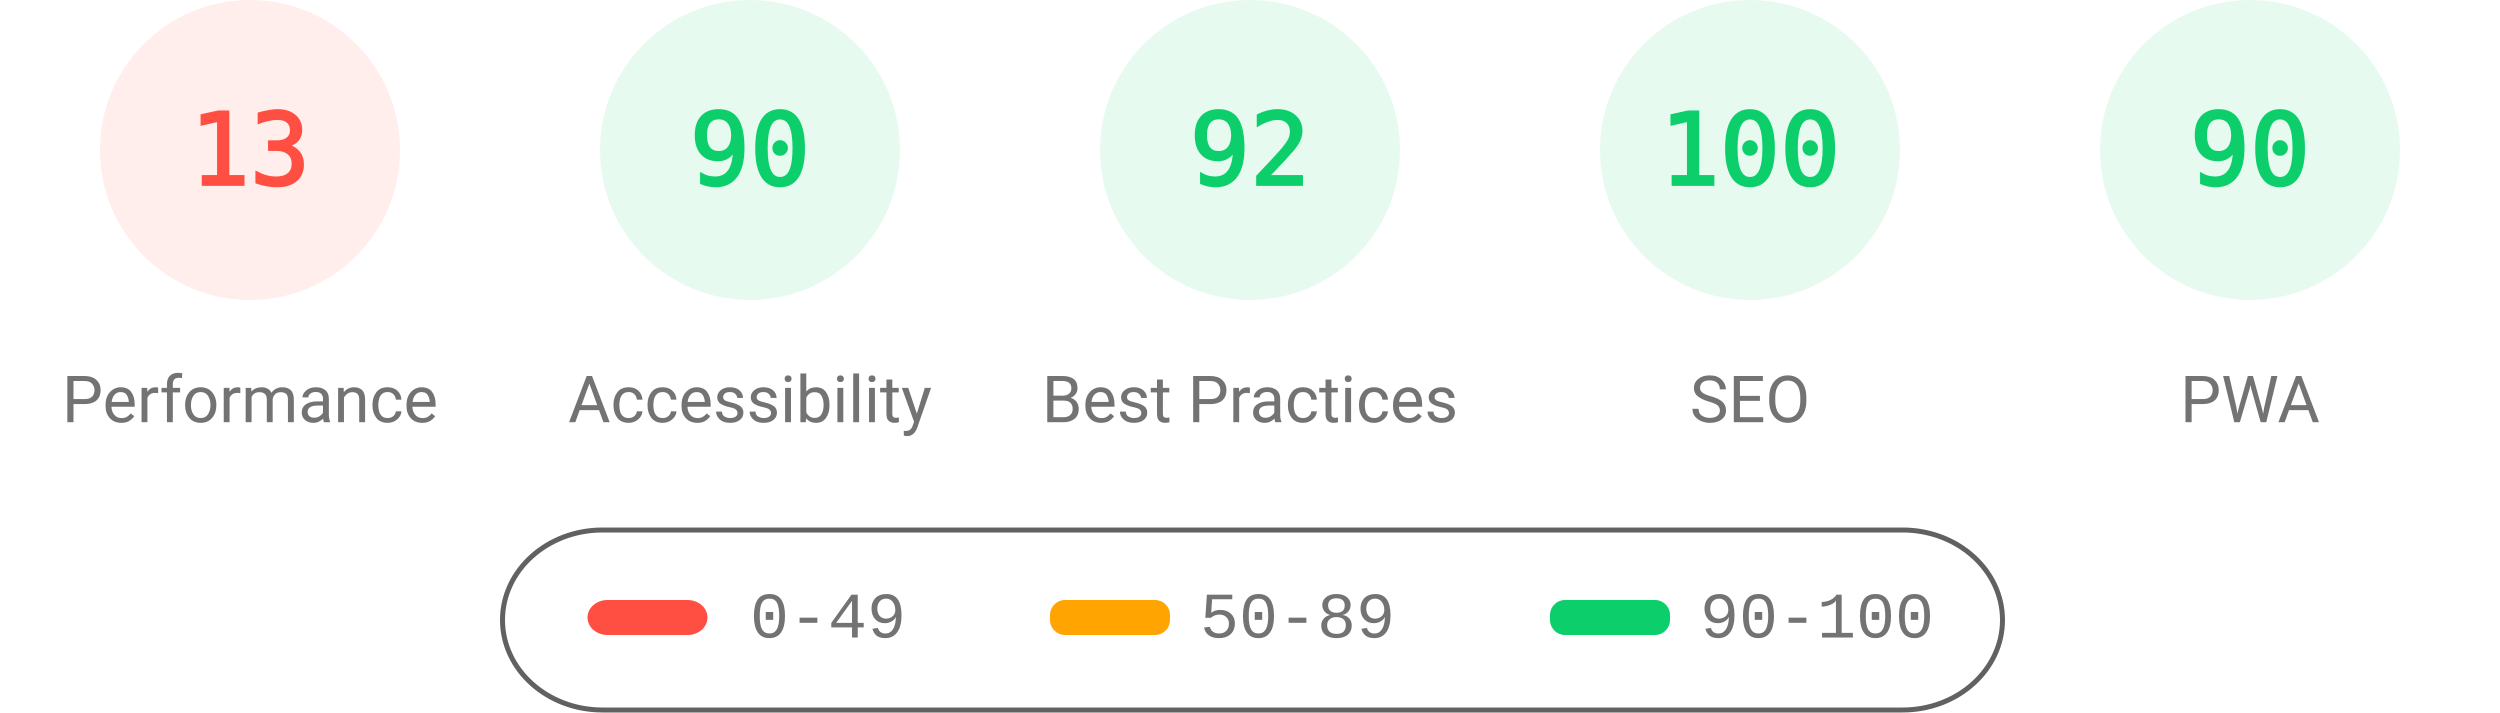
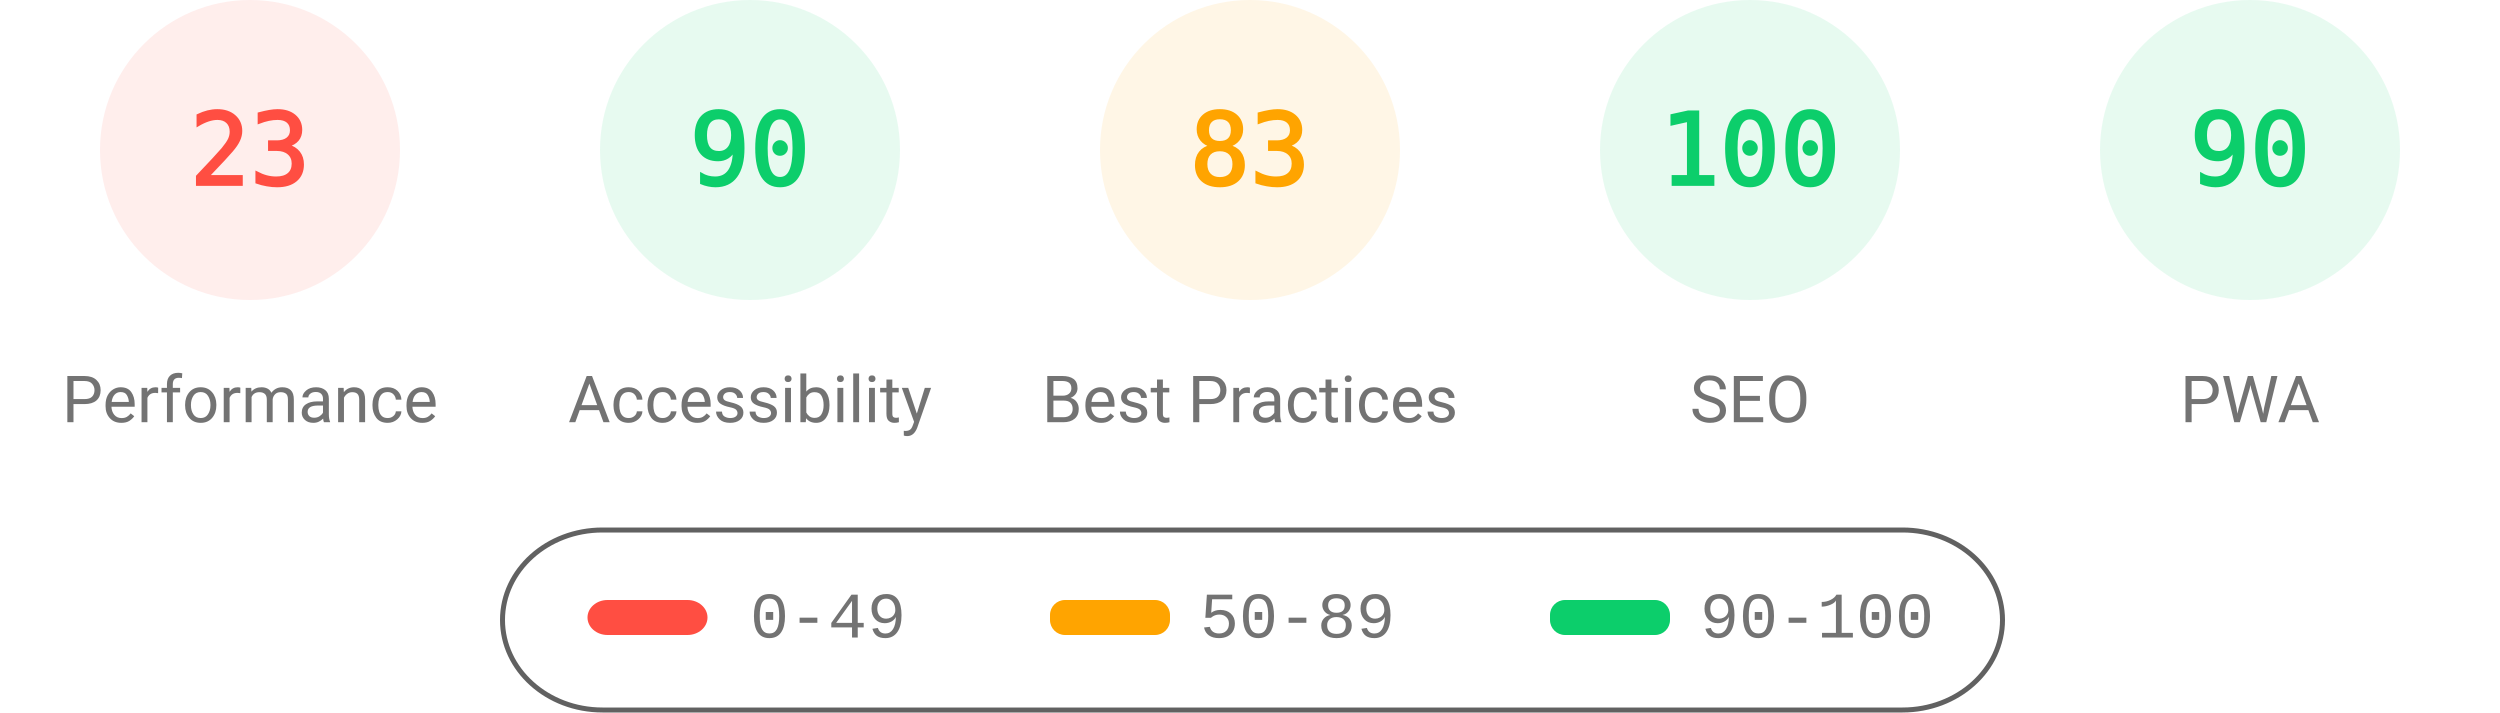
<svg xmlns="http://www.w3.org/2000/svg" fill="none" width="1000" height="285">
  <style>.gauge-base{opacity:.1}.gauge-arc{fill:none;animation-delay:250ms;stroke-linecap:round;transform:rotate(-90deg);transform-origin:100px 60px;animation:load-gauge 1s ease forwards}.guage-text{font-size:40px;font-family:monospace;text-align:center}.guage-red{color:#ff4e42;fill:#ff4e42;stroke:#ff4e42}.guage-orange{color:#ffa400;fill:#ffa400;stroke:#ffa400}.guage-green{color:#0cce6b;fill:#0cce6b;stroke:#0cce6b}.guage-undefined{color:#5c5c5c;fill:#5c5c5c;stroke:#5c5c5c}.guage-title{color:#737373;fill:#737373;stroke:none;font-size:26px;line-height:26px;font-family:Roboto,Halvetica,Arial,sans-serif}@keyframes load-gauge{from{stroke-dasharray:0 352.858}}</style>
  <svg class="guage-div guage-perf guage-red" viewBox="0 0 200 200" width="200" height="200">
    <circle class="gauge-base" r="56" cx="100" cy="60" stroke-width="8" />
-     <circle class="gauge-arc guage-arc-1" r="56" cx="100" cy="60" stroke-width="8" style="stroke-dasharray:45.742,351.858" />
-     <text class="guage-text" x="100" y="60" alignment-baseline="central" dominant-baseline="central" text-anchor="middle">13</text>
+     <circle class="gauge-arc guage-arc-1" r="56" cx="100" cy="60" stroke-width="8" style="stroke-dasharray:80.927,351.858" />
+     <text class="guage-text" x="100" y="60" alignment-baseline="central" dominant-baseline="central" text-anchor="middle">23</text>
    <text class="guage-title" x="100" y="160" alignment-baseline="central" dominant-baseline="central" text-anchor="middle">Performance</text>
  </svg>
  <svg class="guage-div guage-acc guage-green" viewBox="0 0 200 200" width="200" height="200" x="200">
    <circle class="gauge-base" r="56" cx="100" cy="60" stroke-width="8" />
    <circle class="gauge-arc guage-arc-2" r="56" cx="100" cy="60" stroke-width="8" style="stroke-dasharray:316.672,351.858" />
    <text class="guage-text" x="100" y="60" alignment-baseline="central" dominant-baseline="central" text-anchor="middle">90</text>
    <text class="guage-title" x="100" y="160" alignment-baseline="central" dominant-baseline="central" text-anchor="middle">Accessibility</text>
  </svg>
-   <svg class="guage-div guage-best guage-green" viewBox="0 0 200 200" width="200" height="200" x="400">
+   <svg class="guage-div guage-best guage-orange" viewBox="0 0 200 200" width="200" height="200" x="400">
    <circle class="gauge-base" r="56" cx="100" cy="60" stroke-width="8" />
-     <circle class="gauge-arc guage-arc-3" r="56" cx="100" cy="60" stroke-width="8" style="stroke-dasharray:323.709,351.858" />
-     <text class="guage-text" x="100" y="60" alignment-baseline="central" dominant-baseline="central" text-anchor="middle">92</text>
+     <circle class="gauge-arc guage-arc-3" r="56" cx="100" cy="60" stroke-width="8" style="stroke-dasharray:292.042,351.858" />
+     <text class="guage-text" x="100" y="60" alignment-baseline="central" dominant-baseline="central" text-anchor="middle">83</text>
    <text class="guage-title" x="100" y="160" alignment-baseline="central" dominant-baseline="central" text-anchor="middle">Best Practices</text>
  </svg>
  <svg class="guage-div guage-seo guage-green" viewBox="0 0 200 200" width="200" height="200" x="600">
    <circle class="gauge-base" r="56" cx="100" cy="60" stroke-width="8" />
    <circle class="gauge-arc guage-arc-4" r="56" cx="100" cy="60" stroke-width="8" style="stroke-dasharray:351.858,351.858" />
    <text class="guage-text" x="100" y="60" alignment-baseline="central" dominant-baseline="central" text-anchor="middle">100</text>
    <text class="guage-title" x="100" y="160" alignment-baseline="central" dominant-baseline="central" text-anchor="middle">SEO</text>
  </svg>
  <svg class="guage-div guage-pwa guage-green" viewBox="0 0 200 200" width="200" height="200" x="800">
    <circle class="gauge-base" r="56" cx="100" cy="60" stroke-width="8" />
    <circle class="gauge-arc guage-arc-4" r="56" cx="100" cy="60" stroke-width="8" style="stroke-dasharray:316.672,351.858" />
    <text class="guage-text" x="100" y="60" alignment-baseline="central" dominant-baseline="central" text-anchor="middle">90</text>
    <text class="guage-title" x="100" y="160" alignment-baseline="central" dominant-baseline="central" text-anchor="middle">PWA</text>
  </svg>
  <svg width="604" height="76" x="200" y="210">
    <path fill="none" id="canvas_background" d="M-1-1h604v80H-1z" />
    <rect fill-opacity="0" stroke="#616161" stroke-width="2" rx="40" id="svg_2" height="72" width="600" y="2" x="1" fill="#000" />
    <rect stroke="#000" rx="8" id="svg_3" height="14" width="48" y="30" x="35" stroke-opacity="null" stroke-width="0" fill="#ff4e42" />
    <rect stroke="#000" rx="6" id="svg_4" height="14" width="48" y="30" x="220" stroke-opacity="null" stroke-width="0" fill="#ffa400" />
    <rect stroke="#000" rx="6" id="svg_5" height="14" width="48" y="30" x="420" stroke-opacity="null" stroke-width="0" fill="#0cce6b" />
    <text xml:space="preserve" text-anchor="start" font-family="'Courier New', Courier, monospace" font-size="26" id="svg_6" y="45" x="100" stroke-opacity="null" stroke-width="0" stroke="#000" fill="#737373">0-49</text>
    <text xml:space="preserve" text-anchor="start" font-family="'Courier New', Courier, monospace" font-size="26" id="svg_7" y="45" x="280" stroke-opacity="null" stroke-width="0" stroke="#000" fill="#737373">50-89</text>
    <text xml:space="preserve" text-anchor="start" font-family="'Courier New', Courier, monospace" font-size="26" id="svg_8" y="45" x="480" stroke-opacity="null" stroke-width="0" stroke="#000" fill="#737373">90-100</text>
  </svg>
</svg>
